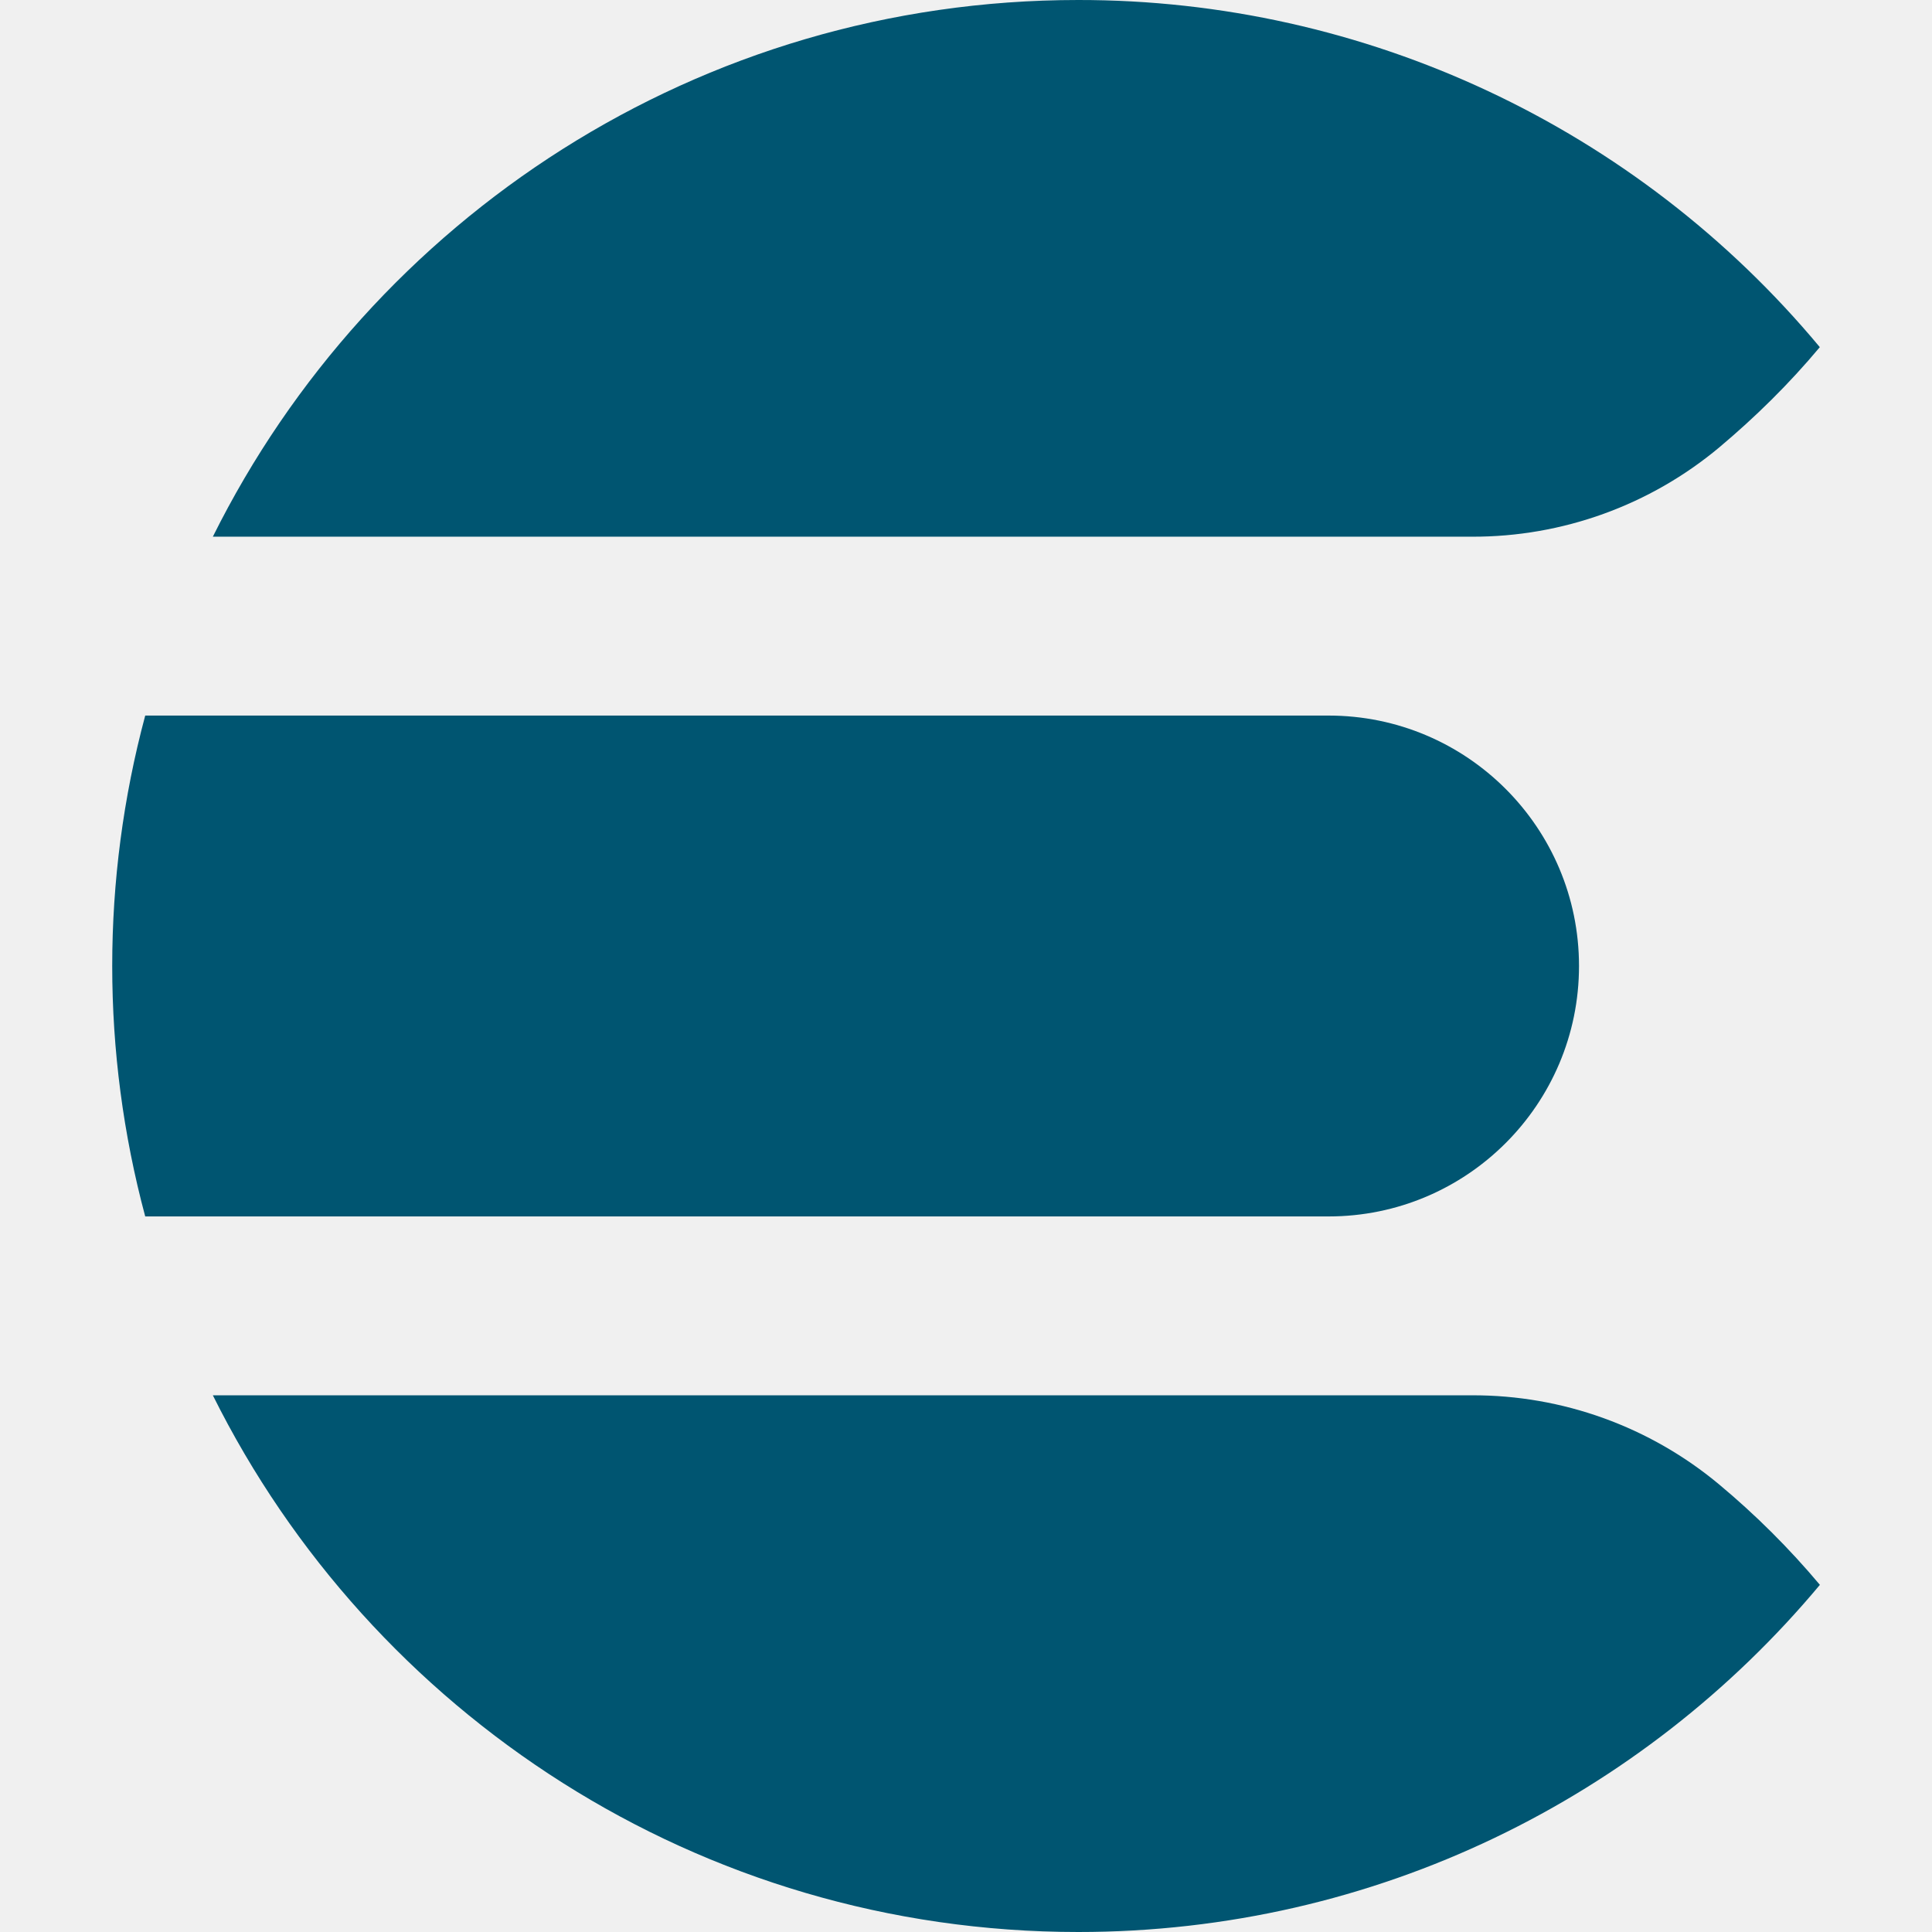
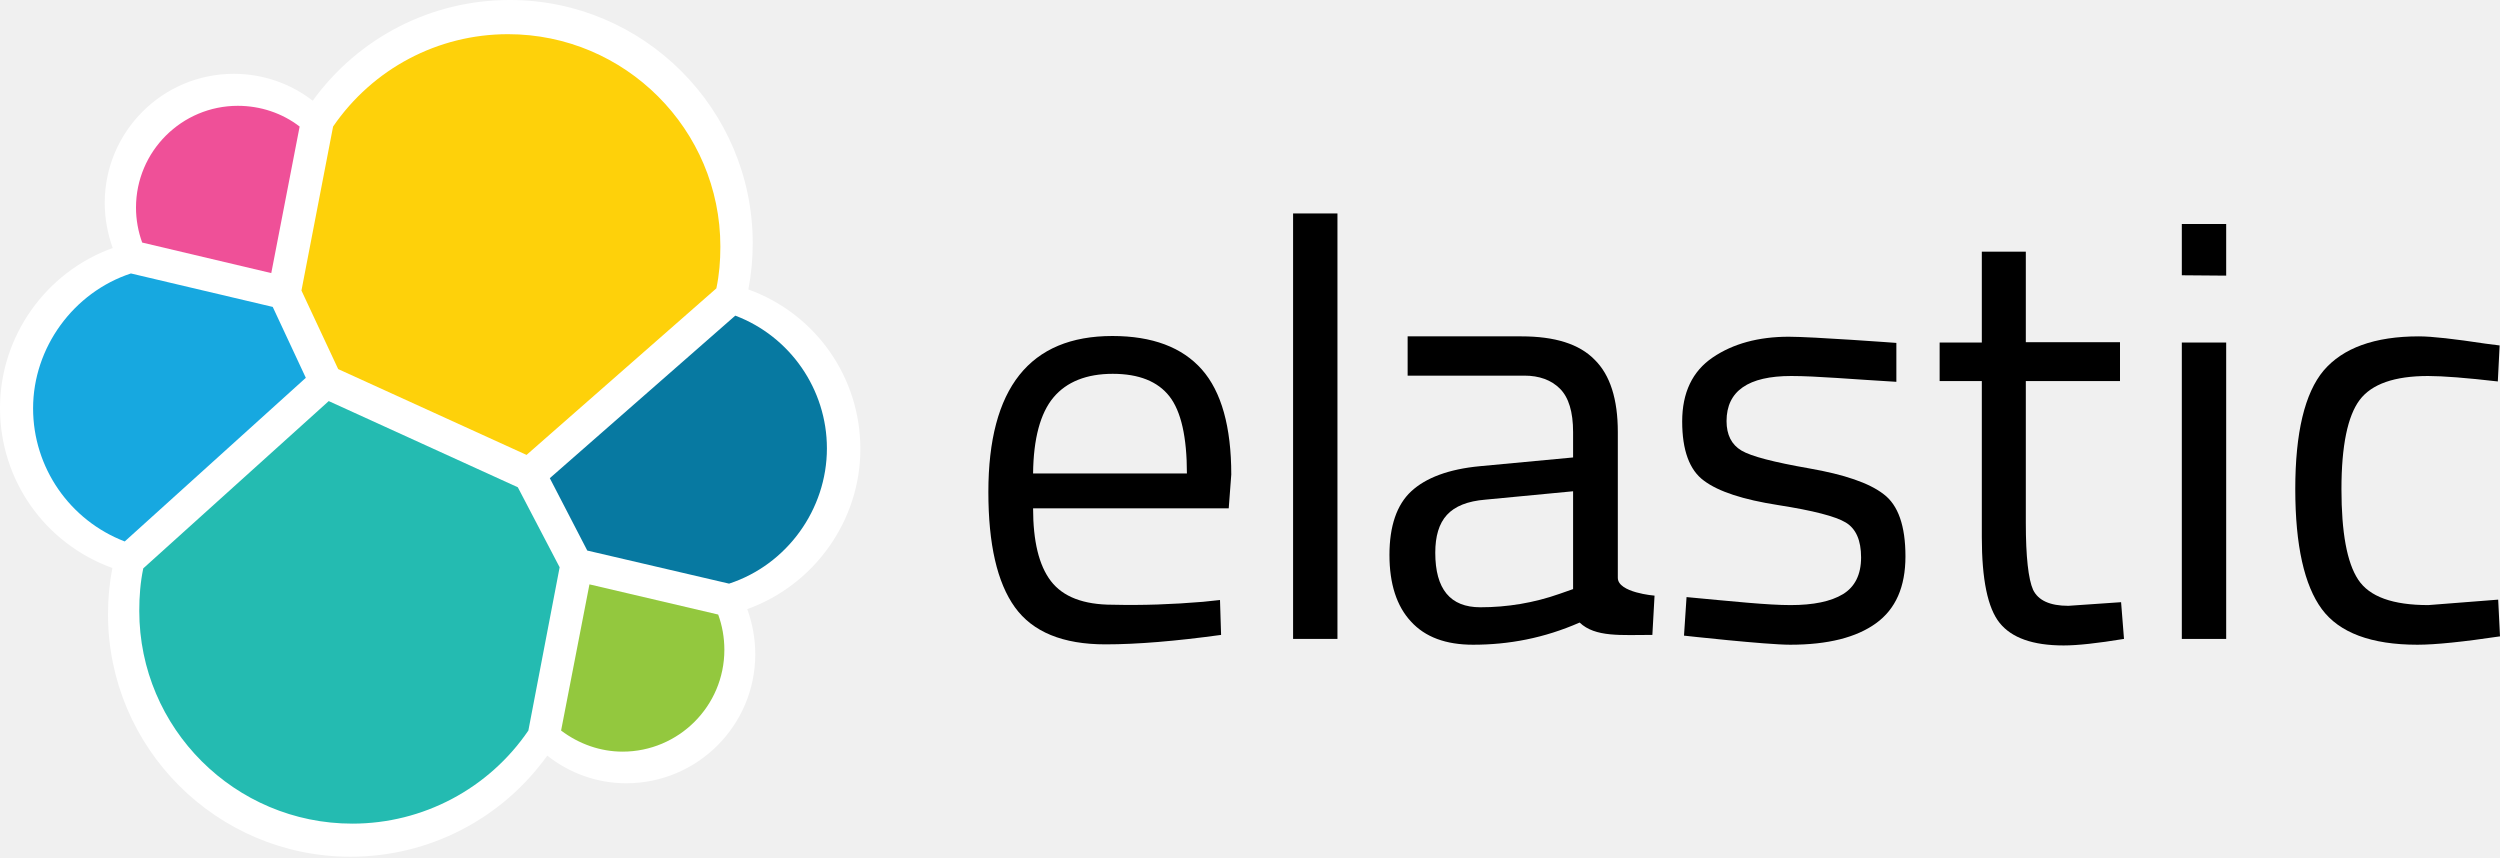
- <svg xmlns="http://www.w3.org/2000/svg" fill="#005571" role="img" viewBox="0 0 24 24">
-   <path d="M13.394 0C8.683 0 4.609 2.716 2.644 6.667h15.641a4.77 4.77 0 0 0 3.073-1.11c.446-.375.864-.785 1.247-1.243l.001-.002A11.974 11.974 0 0 0 13.394 0zM1.804 8.889a12.009 12.009 0 0 0 0 6.222h14.7a3.111 3.111 0 1 0 0-6.222zm.84 8.444C4.61 21.283 8.684 24 13.395 24c3.701 0 7.011-1.677 9.212-4.312l-.001-.002a9.958 9.958 0 0 0-1.247-1.243 4.77 4.77 0 0 0-3.073-1.11z" />
+ <svg xmlns="http://www.w3.org/2000/svg" version="1.1" id="Layer_1" x="0" y="0" viewBox="-155 383.3 687.5 235.7" xml:space="preserve" enable-background="new -155 383.3 687.5 235.7">
+   <path fill="#FFFFFF" d="M81.6 506.8c0-19.8-12.3-37.2-30.8-43.9 0.8-4.2 1.2-8.4 1.2-12.7 0-36.9-30-66.9-66.8-66.9 -21.6 0-41.6 10.3-54.2 27.7 -6.2-4.8-13.8-7.4-21.7-7.4 -19.6 0-35.5 15.9-35.5 35.5 0 4.3 0.8 8.5 2.2 12.4 -18.4 6.6-31 24.3-31 44 0 19.9 12.4 37.3 30.9 44 -0.8 4.1-1.2 8.4-1.2 12.7 0 36.8 29.9 66.7 66.7 66.7 21.6 0 41.6-10.4 54.1-27.8 6.2 4.9 13.8 7.6 21.7 7.6 19.6 0 35.5-15.9 35.5-35.5 0-4.3-0.8-8.5-2.2-12.4C68.9 544.2 81.6 526.5 81.6 506.8" />
+   <path fill="#FED10A" d="M-62 484.8l51.8 23.6L42 462.6c0.8-3.8 1.1-7.5 1.1-11.5 0-32.2-26.2-58.4-58.4-58.4 -19.3 0-37.2 9.5-48.1 25.4l-8.7 45.1L-62 484.8z" />
+   <path fill="#24BBB1" d="M-115.6 539.6c-0.8 3.8-1.1 7.7-1.1 11.7 0 32.3 26.3 58.5 58.6 58.5 19.4 0 37.5-9.6 48.4-25.6l8.6-44.9 -11.5-22 -52-23.7L-115.6 539.6z" />
+   <path fill="#EF5098" d="M-115.9 450l35.5 8.4 7.8-40.3c-4.8-3.7-10.8-5.7-17-5.7 -15.4 0-28 12.5-28 28C-117.6 443.7-117 447-115.9 450" />
+   <path fill="#17A8E0" d="M-119 458.5c-15.8 5.2-26.9 20.4-26.9 37.1 0 16.3 10.1 30.8 25.2 36.6l49.8-45 -9.1-19.5L-119 458.5z" />
+   <path fill="#93C83E" d="M-0.7 584.2c4.9 3.7 10.8 5.8 16.9 5.8 15.4 0 28-12.5 28-28 0-3.4-0.6-6.7-1.7-9.7L7.1 544 -0.7 584.2z" />
+   <path fill="#0779A1" d="M6.5 534.7l39 9.1c15.9-5.2 26.9-20.4 26.9-37.2 0-16.2-10.1-30.8-25.2-36.5l-51 44.7L6.5 534.7z" />
+   <path d="M175.8 548.8l4.7-0.5 0.3 9.6c-12.4 1.7-23 2.6-31.8 2.6 -11.7 0-20-3.4-24.9-10.2s-7.3-17.4-7.3-31.7c0-28.6 11.4-42.9 34.1-42.9 11 0 19.2 3.1 24.6 9.2s8.1 15.8 8.1 28.9l-0.7 9.3h-53.8c0 9 1.6 15.7 4.9 20 3.3 4.3 8.9 6.5 17 6.5C159.2 549.8 167.4 549.5 175.8 548.8zM171.4 513.5c0-10-1.6-17.1-4.8-21.2 -3.2-4.1-8.4-6.2-15.6-6.2s-12.7 2.2-16.3 6.5c-3.6 4.3-5.5 11.3-5.6 20.9H171.4z" />
+   <path d="M200.6 559V442h12.2v117H200.6z" />
+   <path d="M289.9 502.1v40.1c0 4.1 10.1 4.9 10.1 4.9l-0.6 10.8c-8.6 0-15.7 0.7-20-3.4 -9.8 4.3-19.5 6.1-29.3 6.1 -7.5 0-13.2-2.1-17.1-6.4 -3.9-4.2-5.9-10.3-5.9-18.3 0-7.9 2-13.8 6-17.5 4-3.7 10.3-6.1 18.9-6.9l25.6-2.4v-7c0-5.5-1.2-9.5-3.6-11.9 -2.4-2.4-5.7-3.6-9.8-3.6h-32.1v-10.8h31.3c9.2 0 15.9 2.1 20.1 6.4C287.8 486.4 289.9 493.1 289.9 502.1zM239.7 535.3c0 10 4.1 15 12.4 15 7.4 0 14.7-1.2 21.8-3.7l3.7-1.3v-26.9l-24.1 2.3c-4.9 0.4-8.4 1.8-10.6 4.2C240.7 527.3 239.7 530.8 239.7 535.3z" />
+   <path d="M337.6 486.7c-11.8 0-17.8 4.1-17.8 12.4 0 3.8 1.4 6.5 4.1 8.1s8.9 3.2 18.6 4.9c9.7 1.7 16.5 4 20.5 7.1 4 3 6 8.7 6 17.1 0 8.4-2.7 14.5-8.1 18.4 -5.4 3.9-13.2 5.9-23.6 5.9 -6.7 0-29.2-2.5-29.2-2.5l0.7-10.6c12.9 1.2 22.3 2.2 28.6 2.2 6.3 0 11.1-1 14.4-3s5-5.4 5-10.1 -1.4-7.9-4.2-9.6c-2.8-1.7-9-3.3-18.6-4.8s-16.4-3.7-20.4-6.7c-4-2.9-6-8.4-6-16.3 0-7.9 2.8-13.8 8.4-17.6 5.6-3.8 12.6-5.7 20.9-5.7 6.6 0 29.6 1.7 29.6 1.7v10.7C354.4 487.6 344.5 486.7 337.6 486.7z" />
+   <path d="M428 488.1h-25.9v39c0 9.3 0.7 15.5 2 18.4 1.4 2.9 4.6 4.4 9.7 4.4l14.5-1 0.8 10.1c-7.3 1.2-12.8 1.8-16.6 1.8 -8.5 0-14.3-2.1-17.6-6.2s-4.9-12-4.9-23.6v-42.9h-11.6v-10.6H390v-25h12.1v24.9H428V488.1z" />
+   <path d="M445 459v-14.1h12.2v14.2L445 459 445 459zM445 559v-81.5h12.2V559H445z" />
+   <path d="M510.2 475.8c3.6 0 9.7 0.7 18.3 2l3.9 0.5 -0.5 9.9c-8.7-1-15.1-1.5-19.2-1.5 -9.2 0-15.5 2.2-18.8 6.6s-5 12.6-5 24.5c0 11.9 1.5 20.2 4.6 24.9 3.1 4.7 9.5 7 19.3 7l19.2-1.5 0.5 10.1c-10.1 1.5-17.7 2.3-22.7 2.3 -12.7 0-21.5-3.3-26.3-9.8s-7.3-17.5-7.3-33 2.6-26.4 7.8-32.6C489.3 479 498 475.8 510.2 475.8z" />
</svg>
